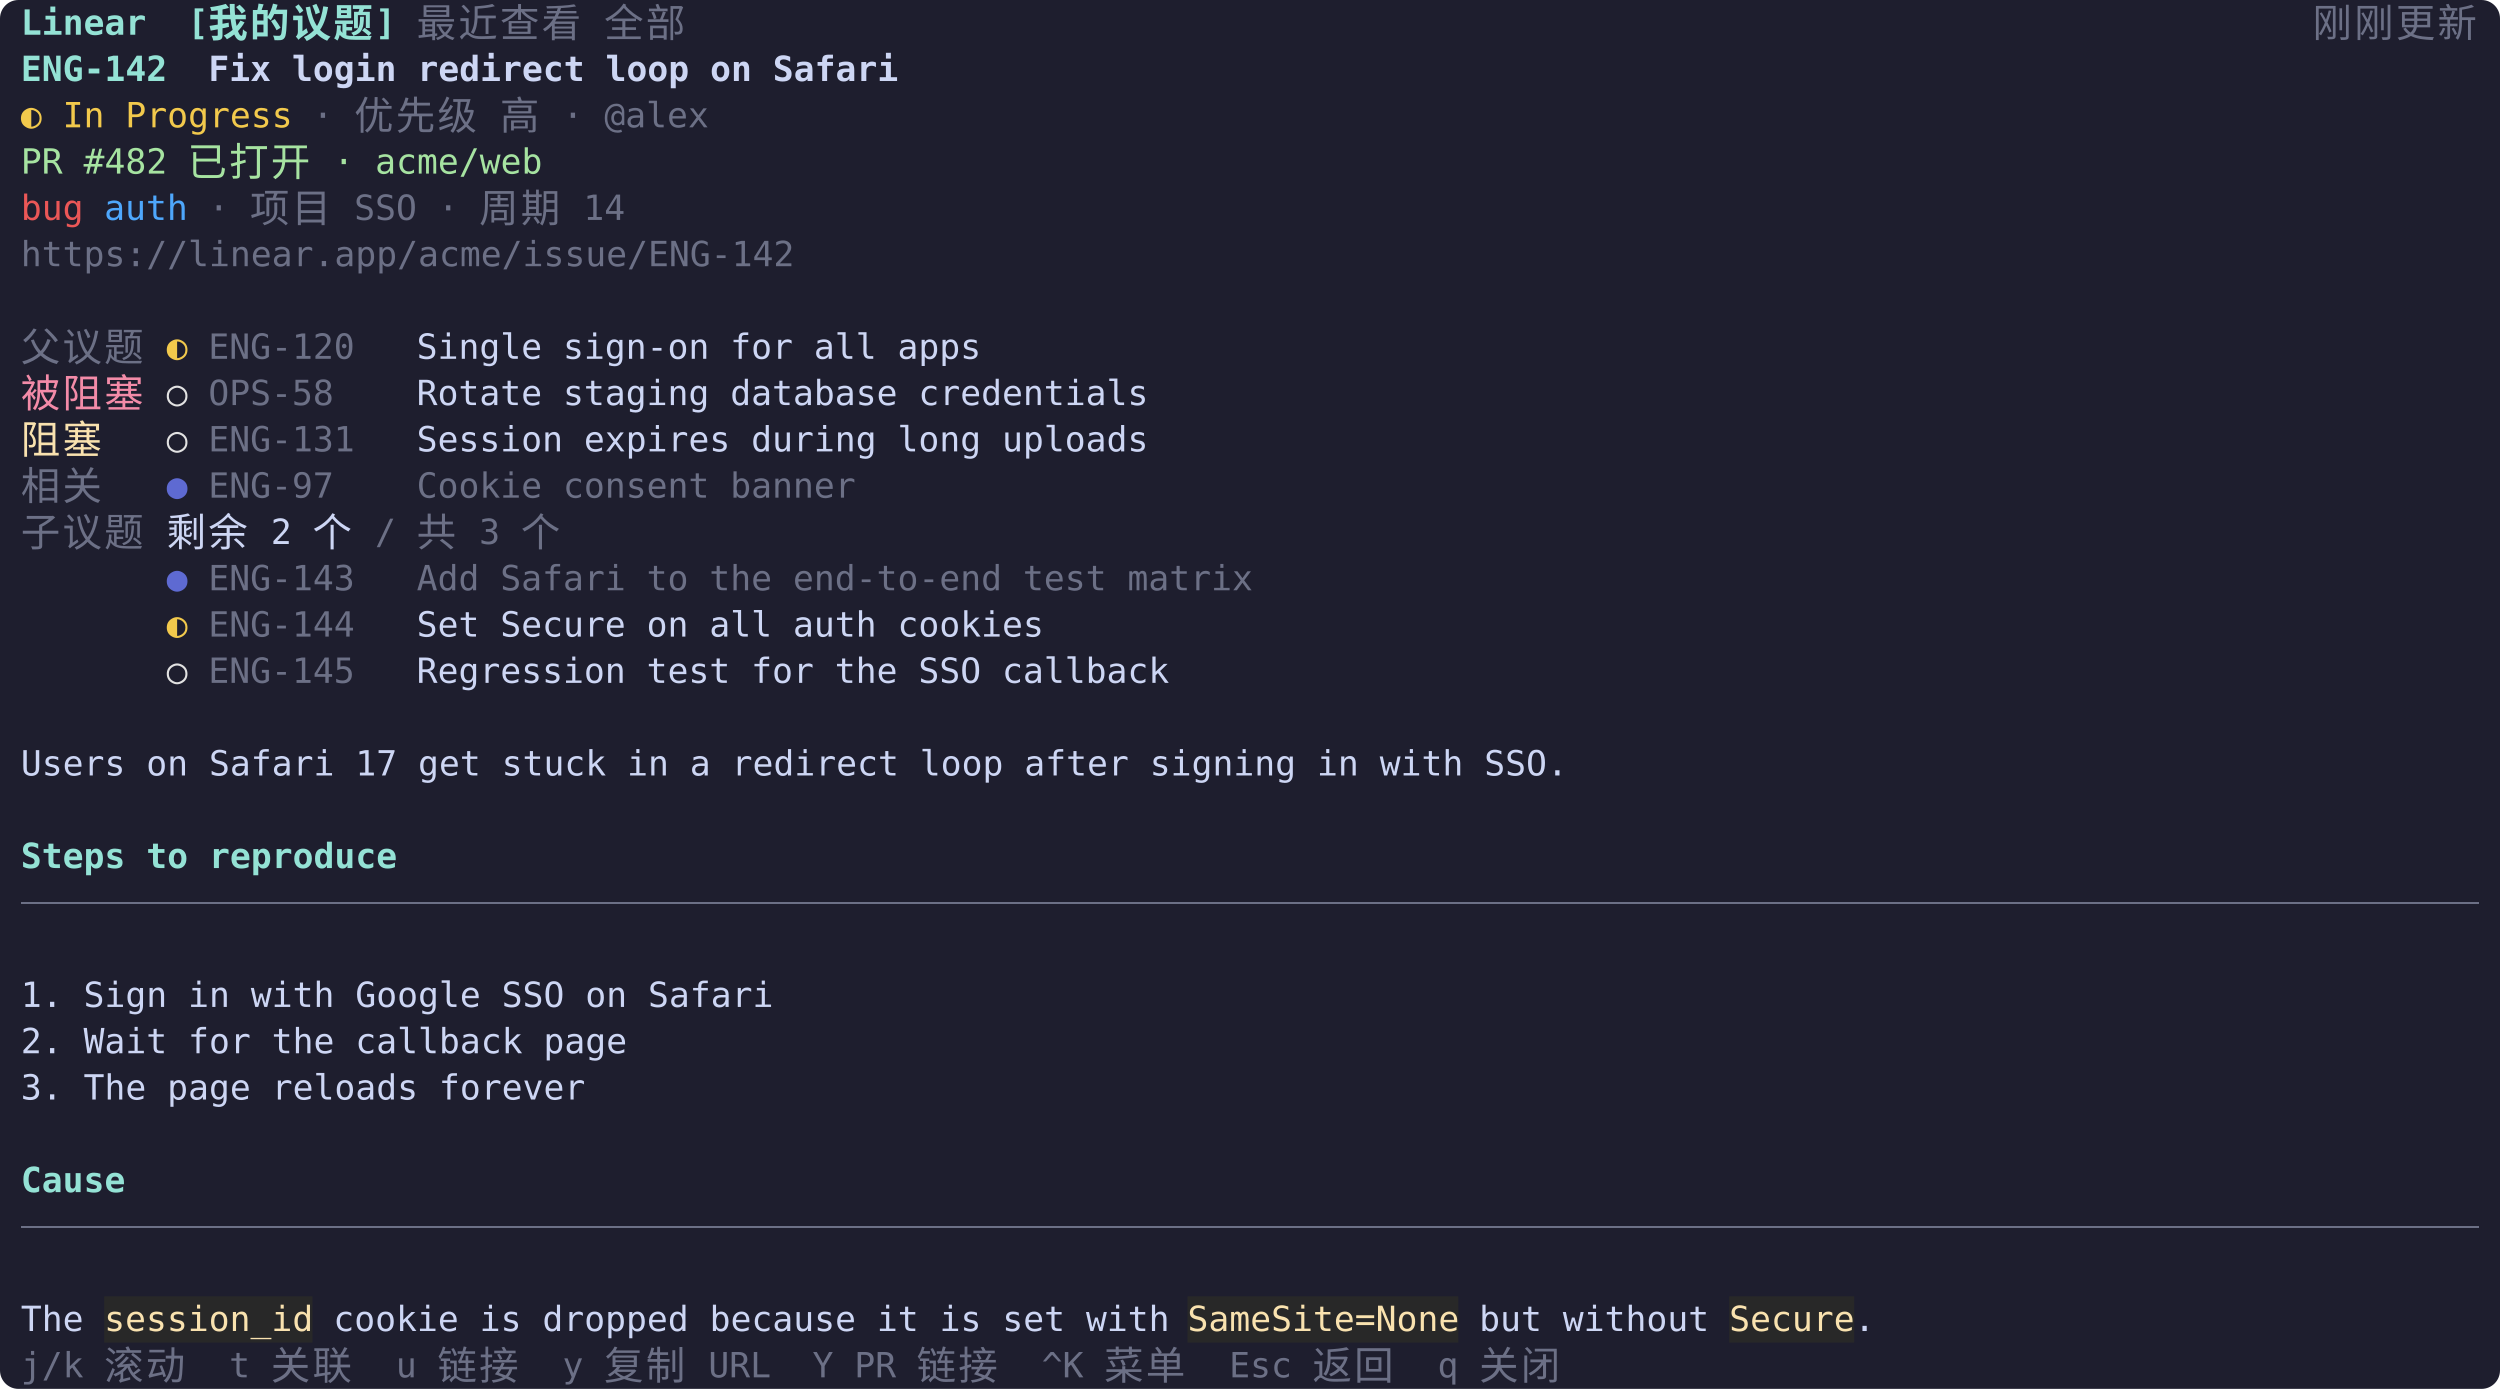
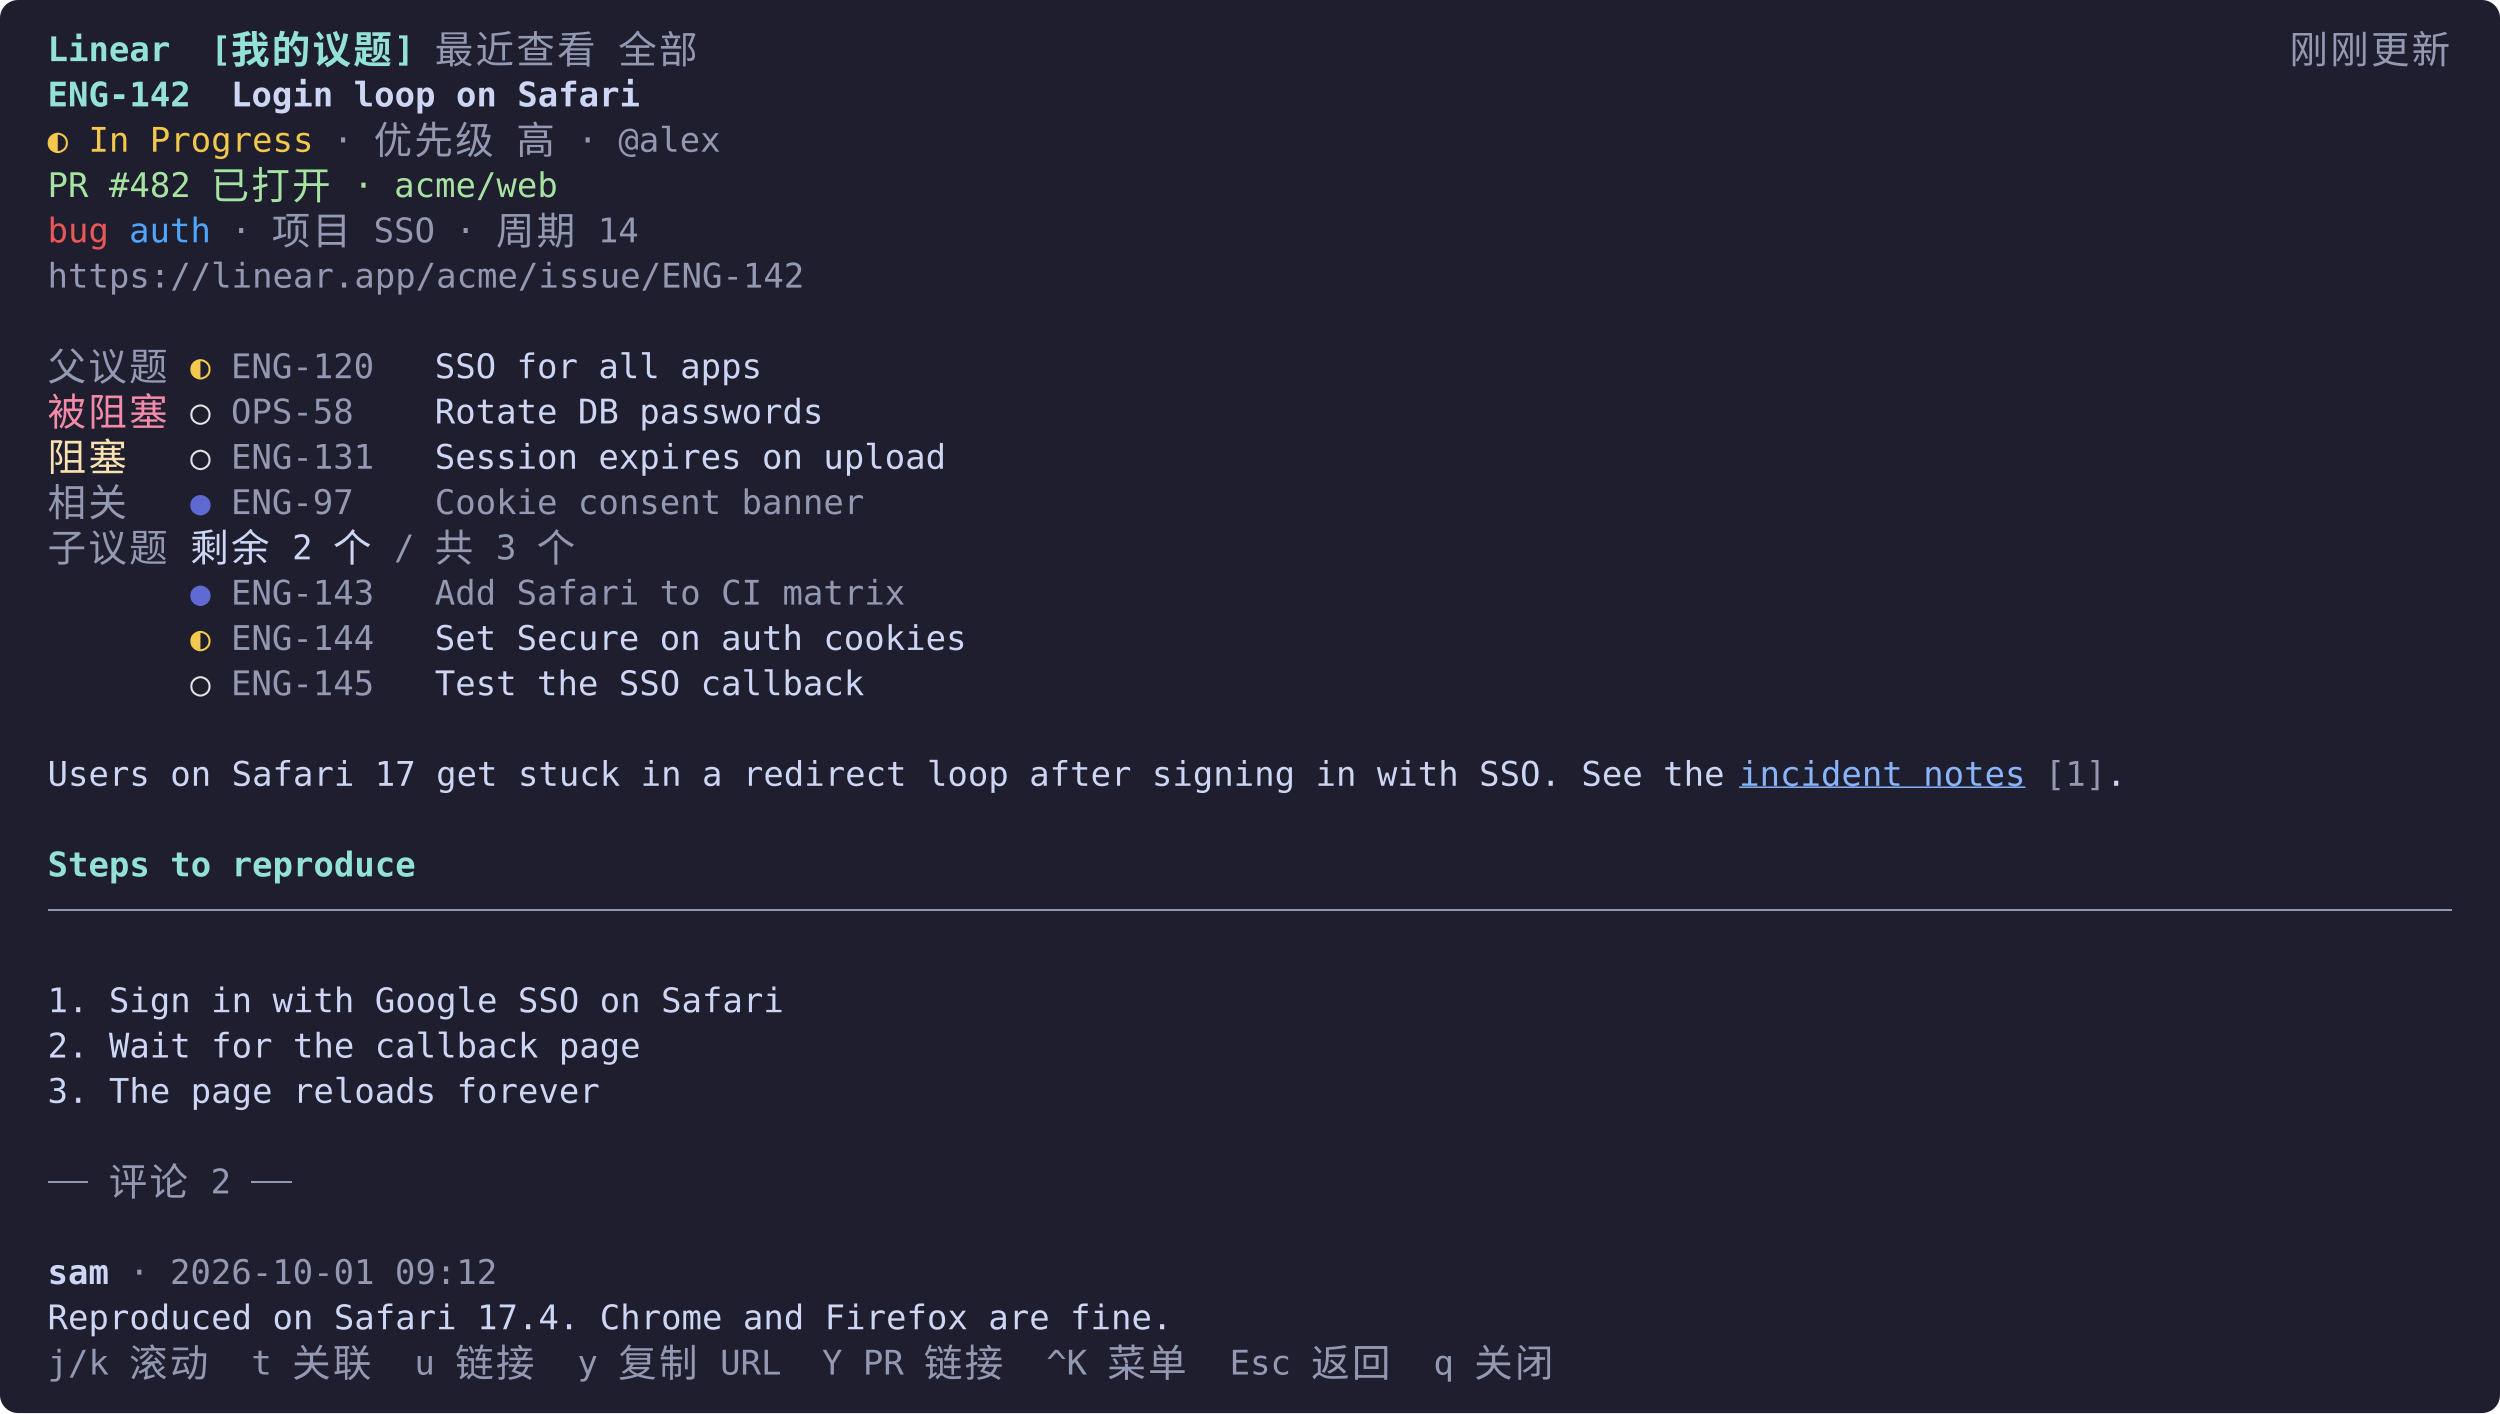
- <svg xmlns="http://www.w3.org/2000/svg" xml:lang="zh-CN" width="1080" height="600" viewBox="0 0 1080 600" font-family="ui-monospace, 'SF Mono', Menlo, Consolas, 'DejaVu Sans Mono', 'PingFang SC', 'Noto Sans CJK SC', 'Noto Sans SC', monospace" font-size="15">
-   <rect width="1080" height="600" rx="8" fill="#1e1e2e" />
-   <rect x="45" y="560" width="90" height="20" fill="#282828" />
-   <rect x="513" y="560" width="117" height="20" fill="#282828" />
-   <rect x="747" y="560" width="54" height="20" fill="#282828" />
-   <path d="M9 390H13M13 390H18M18 390H22M22 390H27M27 390H31M31 390H36M36 390H40M40 390H45M45 390H49M49 390H54M54 390H58M58 390H63M63 390H67M67 390H72M72 390H76M76 390H81M81 390H85M85 390H90M90 390H94M94 390H99M99 390H103M103 390H108M108 390H112M112 390H117M117 390H121M121 390H126M126 390H130M130 390H135M135 390H139M139 390H144M144 390H148M148 390H153M153 390H157M157 390H162M162 390H166M166 390H171M171 390H175M175 390H180M180 390H184M184 390H189M189 390H193M193 390H198M198 390H202M202 390H207M207 390H211M211 390H216M216 390H220M220 390H225M225 390H229M229 390H234M234 390H238M238 390H243M243 390H247M247 390H252M252 390H256M256 390H261M261 390H265M265 390H270M270 390H274M274 390H279M279 390H283M283 390H288M288 390H292M292 390H297M297 390H301M301 390H306M306 390H310M310 390H315M315 390H319M319 390H324M324 390H328M328 390H333M333 390H337M337 390H342M342 390H346M346 390H351M351 390H355M355 390H360M360 390H364M364 390H369M369 390H373M373 390H378M378 390H382M382 390H387M387 390H391M391 390H396M396 390H400M400 390H405M405 390H409M409 390H414M414 390H418M418 390H423M423 390H427M427 390H432M432 390H436M436 390H441M441 390H445M445 390H450M450 390H454M454 390H459M459 390H463M463 390H468M468 390H472M472 390H477M477 390H481M481 390H486M486 390H490M490 390H495M495 390H499M499 390H504M504 390H508M508 390H513M513 390H517M517 390H522M522 390H526M526 390H531M531 390H535M535 390H540M540 390H544M544 390H549M549 390H553M553 390H558M558 390H562M562 390H567M567 390H571M571 390H576M576 390H580M580 390H585M585 390H589M589 390H594M594 390H598M598 390H603M603 390H607M607 390H612M612 390H616M616 390H621M621 390H625M625 390H630M630 390H634M634 390H639M639 390H643M643 390H648M648 390H652M652 390H657M657 390H661M661 390H666M666 390H670M670 390H675M675 390H679M679 390H684M684 390H688M688 390H693M693 390H697M697 390H702M702 390H706M706 390H711M711 390H715M715 390H720M720 390H724M724 390H729M729 390H733M733 390H738M738 390H742M742 390H747M747 390H751M751 390H756M756 390H760M760 390H765M765 390H769M769 390H774M774 390H778M778 390H783M783 390H787M787 390H792M792 390H796M796 390H801M801 390H805M805 390H810M810 390H814M814 390H819M819 390H823M823 390H828M828 390H832M832 390H837M837 390H841M841 390H846M846 390H850M850 390H855M855 390H859M859 390H864M864 390H868M868 390H873M873 390H877M877 390H882M882 390H886M886 390H891M891 390H895M895 390H900M900 390H904M904 390H909M909 390H913M913 390H918M918 390H922M922 390H927M927 390H931M931 390H936M936 390H940M940 390H945M945 390H949M949 390H954M954 390H958M958 390H963M963 390H967M967 390H972M972 390H976M976 390H981M981 390H985M985 390H990M990 390H994M994 390H999M999 390H1003M1003 390H1008M1008 390H1012M1012 390H1017M1017 390H1021M1021 390H1026M1026 390H1030M1030 390H1035M1035 390H1039M1039 390H1044M1044 390H1048M1048 390H1053M1053 390H1057M1057 390H1062M1062 390H1066M1066 390H1071M9 530H13M13 530H18M18 530H22M22 530H27M27 530H31M31 530H36M36 530H40M40 530H45M45 530H49M49 530H54M54 530H58M58 530H63M63 530H67M67 530H72M72 530H76M76 530H81M81 530H85M85 530H90M90 530H94M94 530H99M99 530H103M103 530H108M108 530H112M112 530H117M117 530H121M121 530H126M126 530H130M130 530H135M135 530H139M139 530H144M144 530H148M148 530H153M153 530H157M157 530H162M162 530H166M166 530H171M171 530H175M175 530H180M180 530H184M184 530H189M189 530H193M193 530H198M198 530H202M202 530H207M207 530H211M211 530H216M216 530H220M220 530H225M225 530H229M229 530H234M234 530H238M238 530H243M243 530H247M247 530H252M252 530H256M256 530H261M261 530H265M265 530H270M270 530H274M274 530H279M279 530H283M283 530H288M288 530H292M292 530H297M297 530H301M301 530H306M306 530H310M310 530H315M315 530H319M319 530H324M324 530H328M328 530H333M333 530H337M337 530H342M342 530H346M346 530H351M351 530H355M355 530H360M360 530H364M364 530H369M369 530H373M373 530H378M378 530H382M382 530H387M387 530H391M391 530H396M396 530H400M400 530H405M405 530H409M409 530H414M414 530H418M418 530H423M423 530H427M427 530H432M432 530H436M436 530H441M441 530H445M445 530H450M450 530H454M454 530H459M459 530H463M463 530H468M468 530H472M472 530H477M477 530H481M481 530H486M486 530H490M490 530H495M495 530H499M499 530H504M504 530H508M508 530H513M513 530H517M517 530H522M522 530H526M526 530H531M531 530H535M535 530H540M540 530H544M544 530H549M549 530H553M553 530H558M558 530H562M562 530H567M567 530H571M571 530H576M576 530H580M580 530H585M585 530H589M589 530H594M594 530H598M598 530H603M603 530H607M607 530H612M612 530H616M616 530H621M621 530H625M625 530H630M630 530H634M634 530H639M639 530H643M643 530H648M648 530H652M652 530H657M657 530H661M661 530H666M666 530H670M670 530H675M675 530H679M679 530H684M684 530H688M688 530H693M693 530H697M697 530H702M702 530H706M706 530H711M711 530H715M715 530H720M720 530H724M724 530H729M729 530H733M733 530H738M738 530H742M742 530H747M747 530H751M751 530H756M756 530H760M760 530H765M765 530H769M769 530H774M774 530H778M778 530H783M783 530H787M787 530H792M792 530H796M796 530H801M801 530H805M805 530H810M810 530H814M814 530H819M819 530H823M823 530H828M828 530H832M832 530H837M837 530H841M841 530H846M846 530H850M850 530H855M855 530H859M859 530H864M864 530H868M868 530H873M873 530H877M877 530H882M882 530H886M886 530H891M891 530H895M895 530H900M900 530H904M904 530H909M909 530H913M913 530H918M918 530H922M922 530H927M927 530H931M931 530H936M936 530H940M940 530H945M945 530H949M949 530H954M954 530H958M958 530H963M963 530H967M967 530H972M972 530H976M976 530H981M981 530H985M985 530H990M990 530H994M994 530H999M999 530H1003M1003 530H1008M1008 530H1012M1012 530H1017M1017 530H1021M1021 530H1026M1026 530H1030M1030 530H1035M1035 530H1039M1039 530H1044M1044 530H1048M1048 530H1053M1053 530H1057M1057 530H1062M1062 530H1066M1066 530H1071" stroke="#6c7086" stroke-width="1" fill="none" shape-rendering="crispEdges" />
-   <text x="9 18 27 36 45 54" y="15" fill="#94e2d5" font-weight="bold">Linear</text>
-   <text x="81" y="15" fill="#94e2d5" font-weight="bold">[</text>
-   <text x="90" y="16" font-size="17" fill="#94e2d5" font-weight="bold">我</text>
-   <text x="108" y="16" font-size="17" fill="#94e2d5" font-weight="bold">的</text>
-   <text x="126" y="16" font-size="17" fill="#94e2d5" font-weight="bold">议</text>
-   <text x="144" y="16" font-size="17" fill="#94e2d5" font-weight="bold">题</text>
-   <text x="162" y="15" fill="#94e2d5" font-weight="bold">]</text>
-   <text x="180" y="16" font-size="17" fill="#6c7086">最</text>
-   <text x="198" y="16" font-size="17" fill="#6c7086">近</text>
-   <text x="216" y="16" font-size="17" fill="#6c7086">查</text>
-   <text x="234" y="16" font-size="17" fill="#6c7086">看</text>
-   <text x="261" y="16" font-size="17" fill="#6c7086">全</text>
-   <text x="279" y="16" font-size="17" fill="#6c7086">部</text>
-   <text x="999" y="16" font-size="17" fill="#6c7086">刚</text>
-   <text x="1017" y="16" font-size="17" fill="#6c7086">刚</text>
-   <text x="1035" y="16" font-size="17" fill="#6c7086">更</text>
-   <text x="1053" y="16" font-size="17" fill="#6c7086">新</text>
-   <text x="9 18 27 36 45 54 63" y="35" fill="#94e2d5" font-weight="bold">ENG-142</text>
-   <text x="90 99 108 117 126 135 144 153 162 171 180 189 198 207 216 225 234 243 252 261 270 279 288 297 306 315 324 333 342 351 360 369 378" y="35" fill="#cdd6f4" font-weight="bold">Fix login redirect loop on Safari</text>
-   <text x="9 18 27 36 45 54 63 72 81 90 99 108 117" y="55" fill="#f2c94c">◐ In Progress</text>
-   <text x="135" y="55" fill="#6c7086">·</text>
-   <text x="153" y="56" font-size="17" fill="#6c7086">优</text>
-   <text x="171" y="56" font-size="17" fill="#6c7086">先</text>
-   <text x="189" y="56" font-size="17" fill="#6c7086">级</text>
-   <text x="216" y="56" font-size="17" fill="#6c7086">高</text>
-   <text x="243 252 261 270 279 288 297" y="55" fill="#6c7086">· @alex</text>
-   <text x="9 18 27 36 45 54 63" y="75" fill="#a6e3a1">PR #482</text>
-   <text x="81" y="76" font-size="17" fill="#a6e3a1">已</text>
-   <text x="99" y="76" font-size="17" fill="#a6e3a1">打</text>
-   <text x="117" y="76" font-size="17" fill="#a6e3a1">开</text>
-   <text x="144 153 162 171 180 189 198 207 216 225" y="75" fill="#a6e3a1">· acme/web</text>
-   <text x="9 18 27" y="95" fill="#eb5757">bug</text>
-   <text x="45 54 63 72" y="95" fill="#4ea7fc">auth</text>
-   <text x="90" y="95" fill="#6c7086">·</text>
-   <text x="108" y="96" font-size="17" fill="#6c7086">项</text>
-   <text x="126" y="96" font-size="17" fill="#6c7086">目</text>
-   <text x="153 162 171 180 189" y="95" fill="#6c7086">SSO ·</text>
-   <text x="207" y="96" font-size="17" fill="#6c7086">周</text>
-   <text x="225" y="96" font-size="17" fill="#6c7086">期</text>
-   <text x="252 261" y="95" fill="#6c7086">14</text>
-   <text x="9 18 27 36 45 54 63 72 81 90 99 108 117 126 135 144 153 162 171 180 189 198 207 216 225 234 243 252 261 270 279 288 297 306 315 324 333" y="115" fill="#6c7086">https://linear.app/acme/issue/ENG-142</text>
-   <text x="9" y="156" font-size="17" fill="#6c7086">父</text>
-   <text x="27" y="156" font-size="17" fill="#6c7086">议</text>
-   <text x="45" y="156" font-size="17" fill="#6c7086">题</text>
-   <text x="72" y="155" fill="#f2c94c">◐</text>
-   <text x="90 99 108 117 126 135 144" y="155" fill="#6c7086">ENG-120</text>
-   <text x="180 189 198 207 216 225 234 243 252 261 270 279 288 297 306 315 324 333 342 351 360 369 378 387 396 405 414" y="155" fill="#cdd6f4">Single sign-on for all apps</text>
-   <text x="9" y="176" font-size="17" fill="#f38ba8">被</text>
-   <text x="27" y="176" font-size="17" fill="#f38ba8">阻</text>
-   <text x="45" y="176" font-size="17" fill="#f38ba8">塞</text>
-   <text x="72" y="175" fill="#e2e2e2">○</text>
-   <text x="90 99 108 117 126 135" y="175" fill="#6c7086">OPS-58</text>
-   <text x="180 189 198 207 216 225 234 243 252 261 270 279 288 297 306 315 324 333 342 351 360 369 378 387 396 405 414 423 432 441 450 459 468 477 486" y="175" fill="#cdd6f4">Rotate staging database credentials</text>
-   <text x="9" y="196" font-size="17" fill="#f9e2af">阻</text>
-   <text x="27" y="196" font-size="17" fill="#f9e2af">塞</text>
-   <text x="72" y="195" fill="#e2e2e2">○</text>
-   <text x="90 99 108 117 126 135 144" y="195" fill="#6c7086">ENG-131</text>
-   <text x="180 189 198 207 216 225 234 243 252 261 270 279 288 297 306 315 324 333 342 351 360 369 378 387 396 405 414 423 432 441 450 459 468 477 486" y="195" fill="#cdd6f4">Session expires during long uploads</text>
-   <text x="9" y="216" font-size="17" fill="#6c7086">相</text>
-   <text x="27" y="216" font-size="17" fill="#6c7086">关</text>
-   <text x="72" y="215" fill="#5e6ad2">●</text>
-   <text x="90 99 108 117 126 135" y="215" fill="#6c7086">ENG-97</text>
-   <text x="180 189 198 207 216 225 234 243 252 261 270 279 288 297 306 315 324 333 342 351 360" y="215" fill="#6c7086">Cookie consent banner</text>
-   <text x="9" y="236" font-size="17" fill="#6c7086">子</text>
-   <text x="27" y="236" font-size="17" fill="#6c7086">议</text>
-   <text x="45" y="236" font-size="17" fill="#6c7086">题</text>
-   <text x="72" y="236" font-size="17" fill="#cdd6f4">剩</text>
-   <text x="90" y="236" font-size="17" fill="#cdd6f4">余</text>
-   <text x="117" y="235" fill="#cdd6f4">2</text>
-   <text x="135" y="236" font-size="17" fill="#cdd6f4">个</text>
-   <text x="162" y="235" fill="#6c7086">/</text>
-   <text x="180" y="236" font-size="17" fill="#6c7086">共</text>
-   <text x="207" y="235" fill="#6c7086">3</text>
-   <text x="225" y="236" font-size="17" fill="#6c7086">个</text>
-   <text x="72" y="255" fill="#5e6ad2">●</text>
-   <text x="90 99 108 117 126 135 144" y="255" fill="#6c7086">ENG-143</text>
-   <text x="180 189 198 207 216 225 234 243 252 261 270 279 288 297 306 315 324 333 342 351 360 369 378 387 396 405 414 423 432 441 450 459 468 477 486 495 504 513 522 531" y="255" fill="#6c7086">Add Safari to the end-to-end test matrix</text>
-   <text x="72" y="275" fill="#f2c94c">◐</text>
-   <text x="90 99 108 117 126 135 144" y="275" fill="#6c7086">ENG-144</text>
-   <text x="180 189 198 207 216 225 234 243 252 261 270 279 288 297 306 315 324 333 342 351 360 369 378 387 396 405 414 423 432 441" y="275" fill="#cdd6f4">Set Secure on all auth cookies</text>
-   <text x="72" y="295" fill="#e2e2e2">○</text>
-   <text x="90 99 108 117 126 135 144" y="295" fill="#6c7086">ENG-145</text>
-   <text x="180 189 198 207 216 225 234 243 252 261 270 279 288 297 306 315 324 333 342 351 360 369 378 387 396 405 414 423 432 441 450 459 468 477 486 495" y="295" fill="#cdd6f4">Regression test for the SSO callback</text>
-   <text x="9 18 27 36 45 54 63 72 81 90 99 108 117 126 135 144 153 162 171 180 189 198 207 216 225 234 243 252 261 270 279 288 297 306 315 324 333 342 351 360 369 378 387 396 405 414 423 432 441 450 459 468 477 486 495 504 513 522 531 540 549 558 567 576 585 594 603 612 621 630 639 648 657 666" y="335" fill="#cdd6f4">Users on Safari 17 get stuck in a redirect loop after signing in with SSO.</text>
-   <text x="9 18 27 36 45 54 63 72 81 90 99 108 117 126 135 144 153 162" y="375" fill="#94e2d5" font-weight="bold">Steps to reproduce</text>
-   <text x="9 18 27 36 45 54 63 72 81 90 99 108 117 126 135 144 153 162 171 180 189 198 207 216 225 234 243 252 261 270 279 288 297 306 315 324" y="435" fill="#cdd6f4">1. Sign in with Google SSO on Safari</text>
-   <text x="9 18 27 36 45 54 63 72 81 90 99 108 117 126 135 144 153 162 171 180 189 198 207 216 225 234 243 252 261" y="455" fill="#cdd6f4">2. Wait for the callback page</text>
-   <text x="9 18 27 36 45 54 63 72 81 90 99 108 117 126 135 144 153 162 171 180 189 198 207 216 225 234 243" y="475" fill="#cdd6f4">3. The page reloads forever</text>
-   <text x="9 18 27 36 45" y="515" fill="#94e2d5" font-weight="bold">Cause</text>
-   <text x="9 18 27" y="575" fill="#cdd6f4">The</text>
-   <text x="45 54 63 72 81 90 99 108 117 126" y="575" fill="#f9e2af">session_id</text>
-   <text x="144 153 162 171 180 189 198 207 216 225 234 243 252 261 270 279 288 297 306 315 324 333 342 351 360 369 378 387 396 405 414 423 432 441 450 459 468 477 486 495" y="575" fill="#cdd6f4">cookie is dropped because it is set with</text>
-   <text x="513 522 531 540 549 558 567 576 585 594 603 612 621" y="575" fill="#f9e2af">SameSite=None</text>
-   <text x="639 648 657 666 675 684 693 702 711 720 729" y="575" fill="#cdd6f4">but without</text>
-   <text x="747 756 765 774 783 792" y="575" fill="#f9e2af">Secure</text>
-   <text x="801" y="575" fill="#cdd6f4">.</text>
-   <text x="9 18 27" y="595" fill="#6c7086">j/k</text>
-   <text x="45" y="596" font-size="17" fill="#6c7086">滚</text>
-   <text x="63" y="596" font-size="17" fill="#6c7086">动</text>
-   <text x="99" y="595" fill="#6c7086">t</text>
-   <text x="117" y="596" font-size="17" fill="#6c7086">关</text>
-   <text x="135" y="596" font-size="17" fill="#6c7086">联</text>
-   <text x="171" y="595" fill="#6c7086">u</text>
-   <text x="189" y="596" font-size="17" fill="#6c7086">链</text>
-   <text x="207" y="596" font-size="17" fill="#6c7086">接</text>
-   <text x="243" y="595" fill="#6c7086">y</text>
-   <text x="261" y="596" font-size="17" fill="#6c7086">复</text>
-   <text x="279" y="596" font-size="17" fill="#6c7086">制</text>
-   <text x="306 315 324" y="595" fill="#6c7086">URL</text>
-   <text x="351 360 369 378" y="595" fill="#6c7086">Y PR</text>
-   <text x="396" y="596" font-size="17" fill="#6c7086">链</text>
-   <text x="414" y="596" font-size="17" fill="#6c7086">接</text>
-   <text x="450 459" y="595" fill="#6c7086">^K</text>
-   <text x="477" y="596" font-size="17" fill="#6c7086">菜</text>
-   <text x="495" y="596" font-size="17" fill="#6c7086">单</text>
-   <text x="531 540 549" y="595" fill="#6c7086">Esc</text>
-   <text x="567" y="596" font-size="17" fill="#6c7086">返</text>
-   <text x="585" y="596" font-size="17" fill="#6c7086">回</text>
-   <text x="621" y="595" fill="#6c7086">q</text>
-   <text x="639" y="596" font-size="17" fill="#6c7086">关</text>
-   <text x="657" y="596" font-size="17" fill="#6c7086">闭</text>
+ <svg xmlns="http://www.w3.org/2000/svg" xml:lang="zh-CN" width="1104" height="624" viewBox="0 0 1104 624" font-family="ui-monospace, 'SF Mono', Menlo, Consolas, 'DejaVu Sans Mono', 'PingFang SC', 'Microsoft YaHei', 'Noto Sans CJK SC', 'Noto Sans SC', monospace" font-size="15">
+   <rect width="1104" height="624" rx="8" fill="#1e1e2e" />
+   <g transform="translate(12 12)">
+     <path d="M9 390H13M13 390H18M18 390H22M22 390H27M27 390H31M31 390H36M36 390H40M40 390H45M45 390H49M49 390H54M54 390H58M58 390H63M63 390H67M67 390H72M72 390H76M76 390H81M81 390H85M85 390H90M90 390H94M94 390H99M99 390H103M103 390H108M108 390H112M112 390H117M117 390H121M121 390H126M126 390H130M130 390H135M135 390H139M139 390H144M144 390H148M148 390H153M153 390H157M157 390H162M162 390H166M166 390H171M171 390H175M175 390H180M180 390H184M184 390H189M189 390H193M193 390H198M198 390H202M202 390H207M207 390H211M211 390H216M216 390H220M220 390H225M225 390H229M229 390H234M234 390H238M238 390H243M243 390H247M247 390H252M252 390H256M256 390H261M261 390H265M265 390H270M270 390H274M274 390H279M279 390H283M283 390H288M288 390H292M292 390H297M297 390H301M301 390H306M306 390H310M310 390H315M315 390H319M319 390H324M324 390H328M328 390H333M333 390H337M337 390H342M342 390H346M346 390H351M351 390H355M355 390H360M360 390H364M364 390H369M369 390H373M373 390H378M378 390H382M382 390H387M387 390H391M391 390H396M396 390H400M400 390H405M405 390H409M409 390H414M414 390H418M418 390H423M423 390H427M427 390H432M432 390H436M436 390H441M441 390H445M445 390H450M450 390H454M454 390H459M459 390H463M463 390H468M468 390H472M472 390H477M477 390H481M481 390H486M486 390H490M490 390H495M495 390H499M499 390H504M504 390H508M508 390H513M513 390H517M517 390H522M522 390H526M526 390H531M531 390H535M535 390H540M540 390H544M544 390H549M549 390H553M553 390H558M558 390H562M562 390H567M567 390H571M571 390H576M576 390H580M580 390H585M585 390H589M589 390H594M594 390H598M598 390H603M603 390H607M607 390H612M612 390H616M616 390H621M621 390H625M625 390H630M630 390H634M634 390H639M639 390H643M643 390H648M648 390H652M652 390H657M657 390H661M661 390H666M666 390H670M670 390H675M675 390H679M679 390H684M684 390H688M688 390H693M693 390H697M697 390H702M702 390H706M706 390H711M711 390H715M715 390H720M720 390H724M724 390H729M729 390H733M733 390H738M738 390H742M742 390H747M747 390H751M751 390H756M756 390H760M760 390H765M765 390H769M769 390H774M774 390H778M778 390H783M783 390H787M787 390H792M792 390H796M796 390H801M801 390H805M805 390H810M810 390H814M814 390H819M819 390H823M823 390H828M828 390H832M832 390H837M837 390H841M841 390H846M846 390H850M850 390H855M855 390H859M859 390H864M864 390H868M868 390H873M873 390H877M877 390H882M882 390H886M886 390H891M891 390H895M895 390H900M900 390H904M904 390H909M909 390H913M913 390H918M918 390H922M922 390H927M927 390H931M931 390H936M936 390H940M940 390H945M945 390H949M949 390H954M954 390H958M958 390H963M963 390H967M967 390H972M972 390H976M976 390H981M981 390H985M985 390H990M990 390H994M994 390H999M999 390H1003M1003 390H1008M1008 390H1012M1012 390H1017M1017 390H1021M1021 390H1026M1026 390H1030M1030 390H1035M1035 390H1039M1039 390H1044M1044 390H1048M1048 390H1053M1053 390H1057M1057 390H1062M1062 390H1066M1066 390H1071M9 510H13M13 510H18M18 510H22M22 510H27M99 510H103M103 510H108M108 510H112M112 510H117" stroke="#9399b2" stroke-width="1" fill="none" shape-rendering="crispEdges" />
+     <text x="9 18 27 36 45 54" y="15" fill="#94e2d5" font-weight="bold">Linear</text>
+     <text x="81" y="15" fill="#94e2d5" font-weight="bold">[</text>
+     <text x="90" y="16" font-size="17" fill="#94e2d5" font-weight="bold">我</text>
+     <text x="108" y="16" font-size="17" fill="#94e2d5" font-weight="bold">的</text>
+     <text x="126" y="16" font-size="17" fill="#94e2d5" font-weight="bold">议</text>
+     <text x="144" y="16" font-size="17" fill="#94e2d5" font-weight="bold">题</text>
+     <text x="162" y="15" fill="#94e2d5" font-weight="bold">]</text>
+     <text x="180" y="16" font-size="17" fill="#9399b2">最</text>
+     <text x="198" y="16" font-size="17" fill="#9399b2">近</text>
+     <text x="216" y="16" font-size="17" fill="#9399b2">查</text>
+     <text x="234" y="16" font-size="17" fill="#9399b2">看</text>
+     <text x="261" y="16" font-size="17" fill="#9399b2">全</text>
+     <text x="279" y="16" font-size="17" fill="#9399b2">部</text>
+     <text x="999" y="16" font-size="17" fill="#9399b2">刚</text>
+     <text x="1017" y="16" font-size="17" fill="#9399b2">刚</text>
+     <text x="1035" y="16" font-size="17" fill="#9399b2">更</text>
+     <text x="1053" y="16" font-size="17" fill="#9399b2">新</text>
+     <text x="9 18 27 36 45 54 63" y="35" fill="#94e2d5" font-weight="bold">ENG-142</text>
+     <text x="90 99 108 117 126 135 144 153 162 171 180 189 198 207 216 225 234 243 252 261" y="35" fill="#cdd6f4" font-weight="bold">Login loop on Safari</text>
+     <text x="9 18 27 36 45 54 63 72 81 90 99 108 117" y="55" fill="#f2c94c">◐ In Progress</text>
+     <text x="135" y="55" fill="#9399b2">·</text>
+     <text x="153" y="56" font-size="17" fill="#9399b2">优</text>
+     <text x="171" y="56" font-size="17" fill="#9399b2">先</text>
+     <text x="189" y="56" font-size="17" fill="#9399b2">级</text>
+     <text x="216" y="56" font-size="17" fill="#9399b2">高</text>
+     <text x="243 252 261 270 279 288 297" y="55" fill="#9399b2">· @alex</text>
+     <text x="9 18 27 36 45 54 63" y="75" fill="#a6e3a1">PR #482</text>
+     <text x="81" y="76" font-size="17" fill="#a6e3a1">已</text>
+     <text x="99" y="76" font-size="17" fill="#a6e3a1">打</text>
+     <text x="117" y="76" font-size="17" fill="#a6e3a1">开</text>
+     <text x="144 153 162 171 180 189 198 207 216 225" y="75" fill="#a6e3a1">· acme/web</text>
+     <text x="9 18 27" y="95" fill="#eb5757">bug</text>
+     <text x="45 54 63 72" y="95" fill="#4ea7fc">auth</text>
+     <text x="90" y="95" fill="#9399b2">·</text>
+     <text x="108" y="96" font-size="17" fill="#9399b2">项</text>
+     <text x="126" y="96" font-size="17" fill="#9399b2">目</text>
+     <text x="153 162 171 180 189" y="95" fill="#9399b2">SSO ·</text>
+     <text x="207" y="96" font-size="17" fill="#9399b2">周</text>
+     <text x="225" y="96" font-size="17" fill="#9399b2">期</text>
+     <text x="252 261" y="95" fill="#9399b2">14</text>
+     <text x="9 18 27 36 45 54 63 72 81 90 99 108 117 126 135 144 153 162 171 180 189 198 207 216 225 234 243 252 261 270 279 288 297 306 315 324 333" y="115" fill="#9399b2">https://linear.app/acme/issue/ENG-142</text>
+     <text x="9" y="156" font-size="17" fill="#9399b2">父</text>
+     <text x="27" y="156" font-size="17" fill="#9399b2">议</text>
+     <text x="45" y="156" font-size="17" fill="#9399b2">题</text>
+     <text x="72" y="155" fill="#f2c94c">◐</text>
+     <text x="90 99 108 117 126 135 144" y="155" fill="#9399b2">ENG-120</text>
+     <text x="180 189 198 207 216 225 234 243 252 261 270 279 288 297 306 315" y="155" fill="#cdd6f4">SSO for all apps</text>
+     <text x="9" y="176" font-size="17" fill="#f38ba8">被</text>
+     <text x="27" y="176" font-size="17" fill="#f38ba8">阻</text>
+     <text x="45" y="176" font-size="17" fill="#f38ba8">塞</text>
+     <text x="72" y="175" fill="#e2e2e2">○</text>
+     <text x="90 99 108 117 126 135" y="175" fill="#9399b2">OPS-58</text>
+     <text x="180 189 198 207 216 225 234 243 252 261 270 279 288 297 306 315 324 333 342" y="175" fill="#cdd6f4">Rotate DB passwords</text>
+     <text x="9" y="196" font-size="17" fill="#f9e2af">阻</text>
+     <text x="27" y="196" font-size="17" fill="#f9e2af">塞</text>
+     <text x="72" y="195" fill="#e2e2e2">○</text>
+     <text x="90 99 108 117 126 135 144" y="195" fill="#9399b2">ENG-131</text>
+     <text x="180 189 198 207 216 225 234 243 252 261 270 279 288 297 306 315 324 333 342 351 360 369 378 387 396" y="195" fill="#cdd6f4">Session expires on upload</text>
+     <text x="9" y="216" font-size="17" fill="#9399b2">相</text>
+     <text x="27" y="216" font-size="17" fill="#9399b2">关</text>
+     <text x="72" y="215" fill="#5e6ad2">●</text>
+     <text x="90 99 108 117 126 135" y="215" fill="#9399b2">ENG-97</text>
+     <text x="180 189 198 207 216 225 234 243 252 261 270 279 288 297 306 315 324 333 342 351 360" y="215" fill="#9399b2">Cookie consent banner</text>
+     <text x="9" y="236" font-size="17" fill="#9399b2">子</text>
+     <text x="27" y="236" font-size="17" fill="#9399b2">议</text>
+     <text x="45" y="236" font-size="17" fill="#9399b2">题</text>
+     <text x="72" y="236" font-size="17" fill="#cdd6f4">剩</text>
+     <text x="90" y="236" font-size="17" fill="#cdd6f4">余</text>
+     <text x="117" y="235" fill="#cdd6f4">2</text>
+     <text x="135" y="236" font-size="17" fill="#cdd6f4">个</text>
+     <text x="162" y="235" fill="#9399b2">/</text>
+     <text x="180" y="236" font-size="17" fill="#9399b2">共</text>
+     <text x="207" y="235" fill="#9399b2">3</text>
+     <text x="225" y="236" font-size="17" fill="#9399b2">个</text>
+     <text x="72" y="255" fill="#5e6ad2">●</text>
+     <text x="90 99 108 117 126 135 144" y="255" fill="#9399b2">ENG-143</text>
+     <text x="180 189 198 207 216 225 234 243 252 261 270 279 288 297 306 315 324 333 342 351 360 369 378" y="255" fill="#9399b2">Add Safari to CI matrix</text>
+     <text x="72" y="275" fill="#f2c94c">◐</text>
+     <text x="90 99 108 117 126 135 144" y="275" fill="#9399b2">ENG-144</text>
+     <text x="180 189 198 207 216 225 234 243 252 261 270 279 288 297 306 315 324 333 342 351 360 369 378 387 396 405" y="275" fill="#cdd6f4">Set Secure on auth cookies</text>
+     <text x="72" y="295" fill="#e2e2e2">○</text>
+     <text x="90 99 108 117 126 135 144" y="295" fill="#9399b2">ENG-145</text>
+     <text x="180 189 198 207 216 225 234 243 252 261 270 279 288 297 306 315 324 333 342 351 360" y="295" fill="#cdd6f4">Test the SSO callback</text>
+     <text x="9 18 27 36 45 54 63 72 81 90 99 108 117 126 135 144 153 162 171 180 189 198 207 216 225 234 243 252 261 270 279 288 297 306 315 324 333 342 351 360 369 378 387 396 405 414 423 432 441 450 459 468 477 486 495 504 513 522 531 540 549 558 567 576 585 594 603 612 621 630 639 648 657 666 675 684 693 702 711 720 729 738" y="335" fill="#cdd6f4">Users on Safari 17 get stuck in a redirect loop after signing in with SSO. See the</text>
+     <text x="756 765 774 783 792 801 810 819 828 837 846 855 864 873" y="335" fill="#89b4fa" text-decoration="underline">incident notes</text>
+     <text x="891 900 909" y="335" fill="#9399b2">[1]</text>
+     <text x="918" y="335" fill="#cdd6f4">.</text>
+     <text x="9 18 27 36 45 54 63 72 81 90 99 108 117 126 135 144 153 162" y="375" fill="#94e2d5" font-weight="bold">Steps to reproduce</text>
+     <text x="9 18 27 36 45 54 63 72 81 90 99 108 117 126 135 144 153 162 171 180 189 198 207 216 225 234 243 252 261 270 279 288 297 306 315 324" y="435" fill="#cdd6f4">1. Sign in with Google SSO on Safari</text>
+     <text x="9 18 27 36 45 54 63 72 81 90 99 108 117 126 135 144 153 162 171 180 189 198 207 216 225 234 243 252 261" y="455" fill="#cdd6f4">2. Wait for the callback page</text>
+     <text x="9 18 27 36 45 54 63 72 81 90 99 108 117 126 135 144 153 162 171 180 189 198 207 216 225 234 243" y="475" fill="#cdd6f4">3. The page reloads forever</text>
+     <text x="36" y="516" font-size="17" fill="#9399b2">评</text>
+     <text x="54" y="516" font-size="17" fill="#9399b2">论</text>
+     <text x="81" y="515" fill="#9399b2">2</text>
+     <text x="9 18 27" y="555" fill="#cdd6f4" font-weight="bold">sam</text>
+     <text x="45 54 63 72 81 90 99 108 117 126 135 144 153 162 171 180 189 198" y="555" fill="#9399b2">· 2026-10-01 09:12</text>
+     <text x="9 18 27 36 45 54 63 72 81 90 99 108 117 126 135 144 153 162 171 180 189 198 207 216 225 234 243 252 261 270 279 288 297 306 315 324 333 342 351 360 369 378 387 396 405 414 423 432 441 450 459 468 477 486 495" y="575" fill="#cdd6f4">Reproduced on Safari 17.4. Chrome and Firefox are fine.</text>
+     <text x="9 18 27" y="595" fill="#9399b2">j/k</text>
+     <text x="45" y="596" font-size="17" fill="#9399b2">滚</text>
+     <text x="63" y="596" font-size="17" fill="#9399b2">动</text>
+     <text x="99" y="595" fill="#9399b2">t</text>
+     <text x="117" y="596" font-size="17" fill="#9399b2">关</text>
+     <text x="135" y="596" font-size="17" fill="#9399b2">联</text>
+     <text x="171" y="595" fill="#9399b2">u</text>
+     <text x="189" y="596" font-size="17" fill="#9399b2">链</text>
+     <text x="207" y="596" font-size="17" fill="#9399b2">接</text>
+     <text x="243" y="595" fill="#9399b2">y</text>
+     <text x="261" y="596" font-size="17" fill="#9399b2">复</text>
+     <text x="279" y="596" font-size="17" fill="#9399b2">制</text>
+     <text x="306 315 324" y="595" fill="#9399b2">URL</text>
+     <text x="351 360 369 378" y="595" fill="#9399b2">Y PR</text>
+     <text x="396" y="596" font-size="17" fill="#9399b2">链</text>
+     <text x="414" y="596" font-size="17" fill="#9399b2">接</text>
+     <text x="450 459" y="595" fill="#9399b2">^K</text>
+     <text x="477" y="596" font-size="17" fill="#9399b2">菜</text>
+     <text x="495" y="596" font-size="17" fill="#9399b2">单</text>
+     <text x="531 540 549" y="595" fill="#9399b2">Esc</text>
+     <text x="567" y="596" font-size="17" fill="#9399b2">返</text>
+     <text x="585" y="596" font-size="17" fill="#9399b2">回</text>
+     <text x="621" y="595" fill="#9399b2">q</text>
+     <text x="639" y="596" font-size="17" fill="#9399b2">关</text>
+     <text x="657" y="596" font-size="17" fill="#9399b2">闭</text>
+   </g>
</svg>
